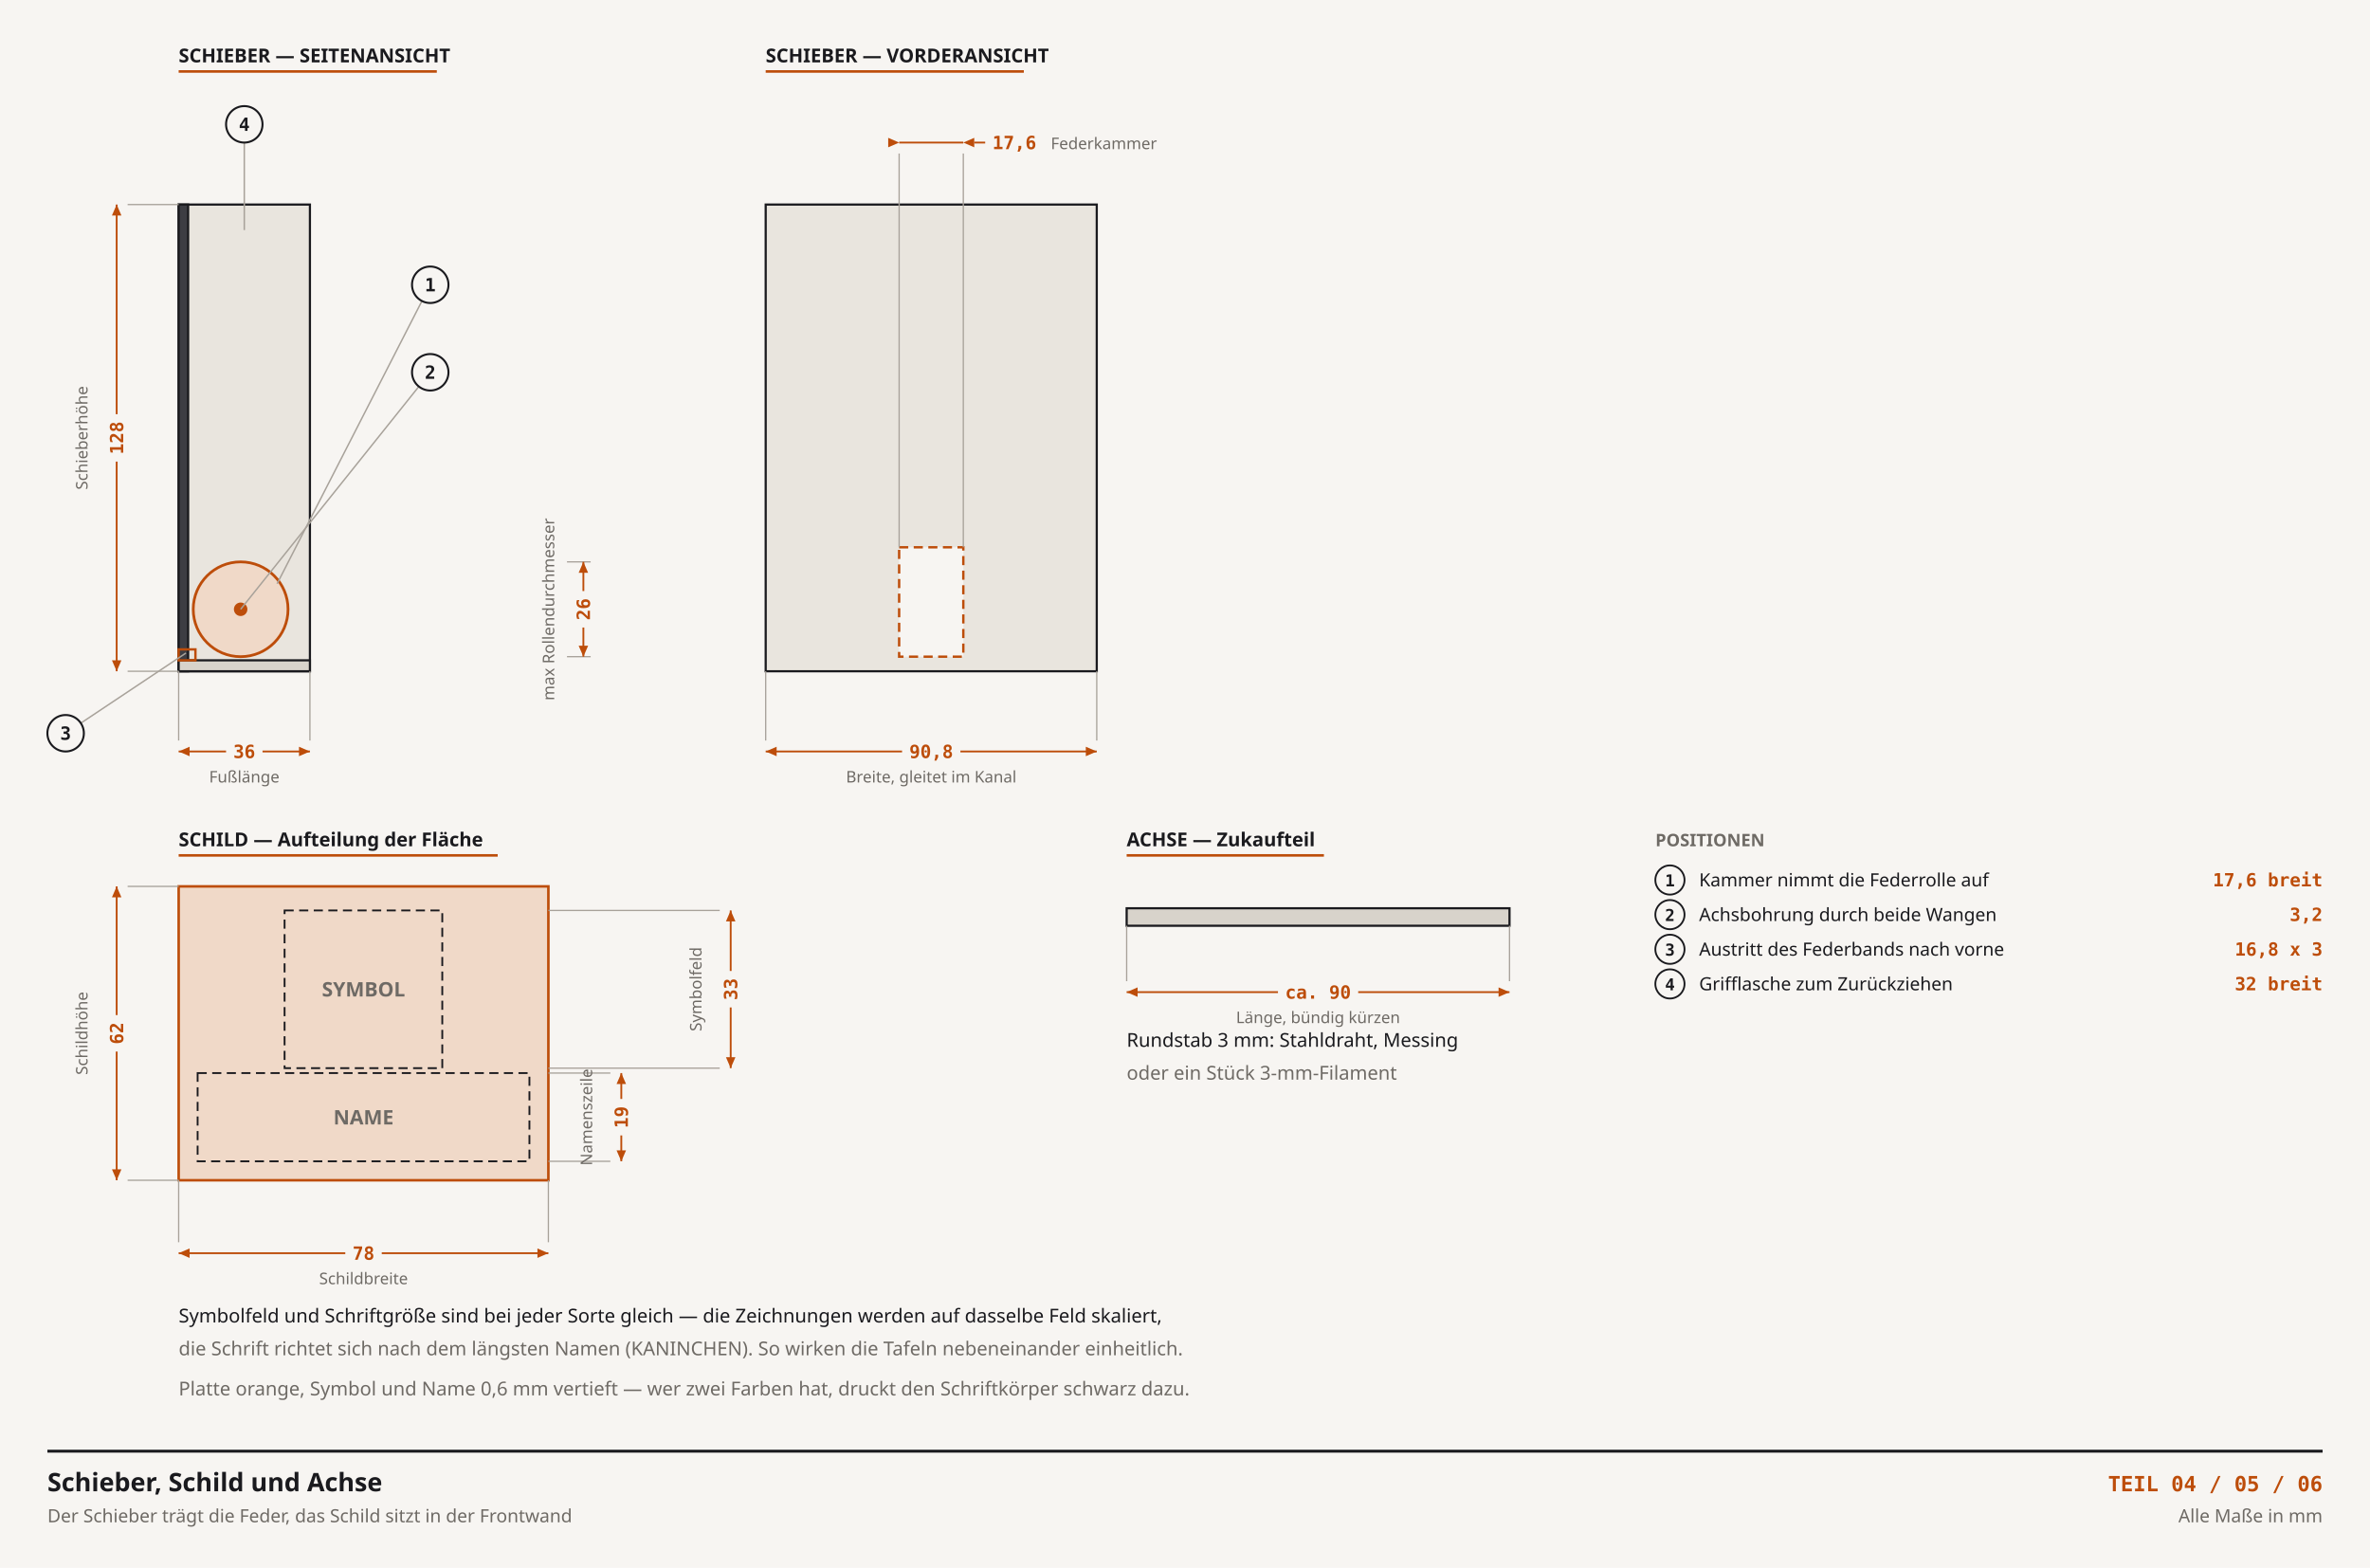
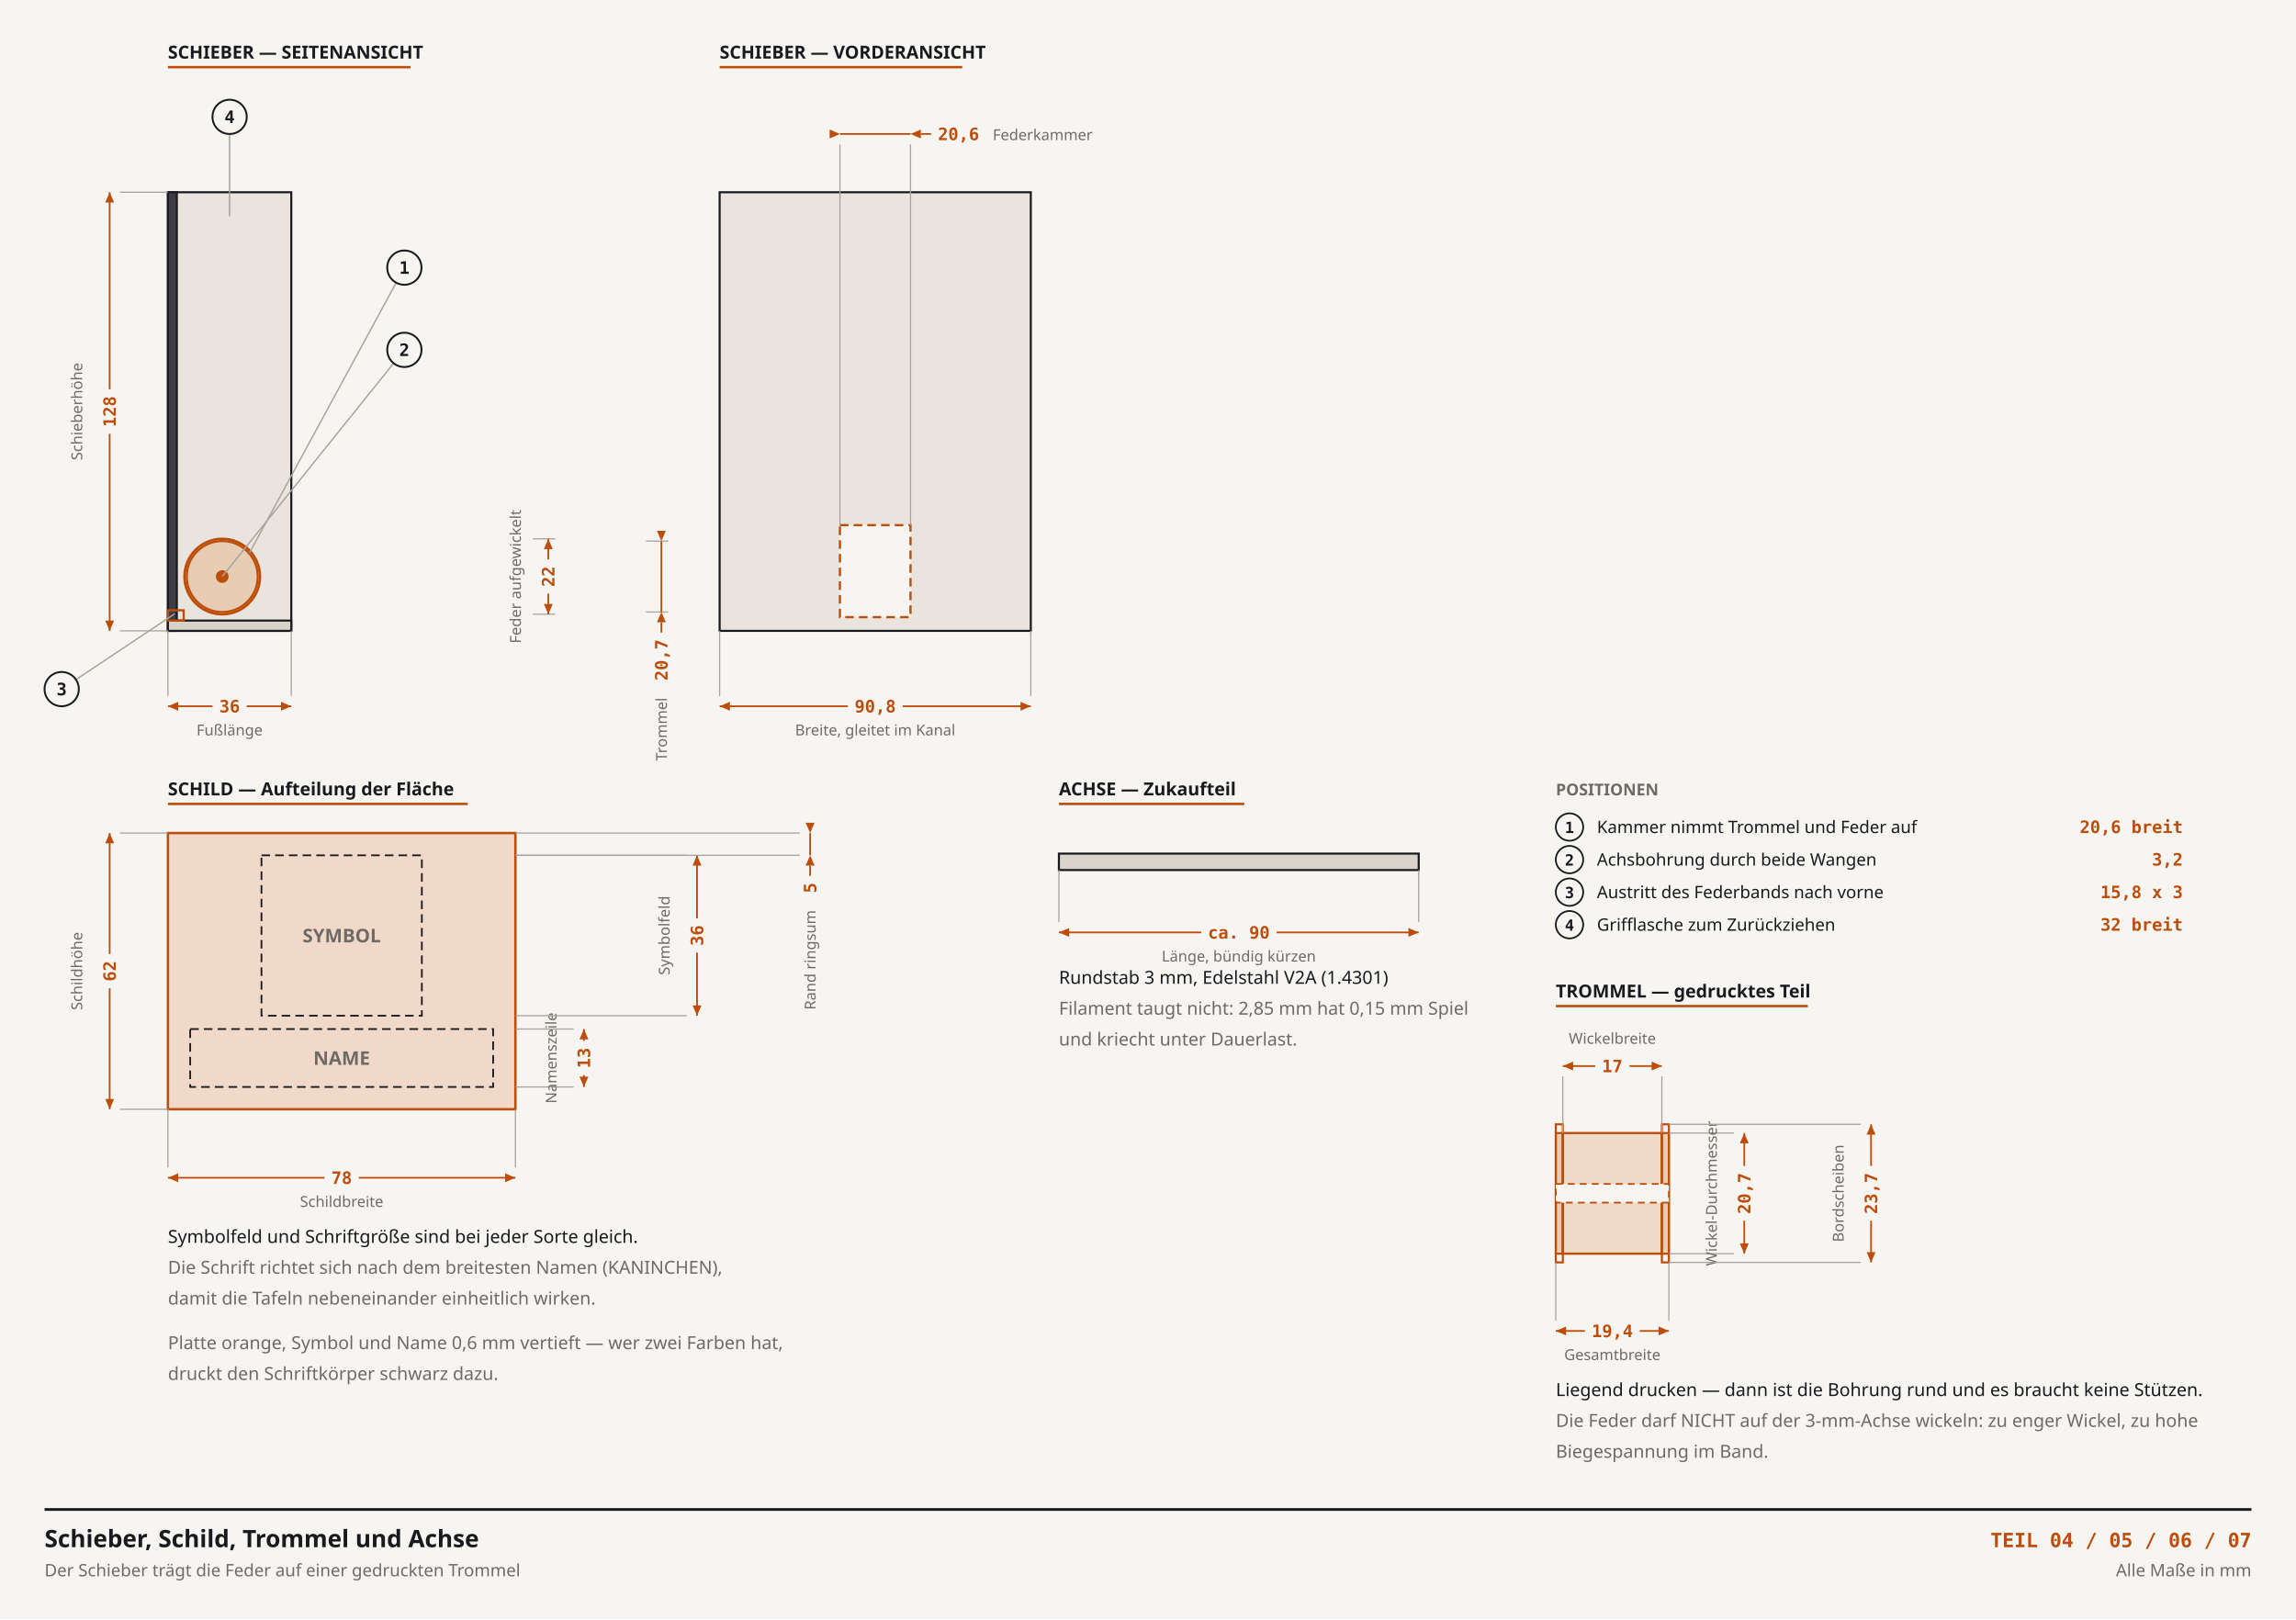
- <svg xmlns="http://www.w3.org/2000/svg" width="1300" height="860" viewBox="0 0 1300 860">
-   <rect width="1300" height="860" fill="#f7f5f2" />
+ <svg xmlns="http://www.w3.org/2000/svg" width="1340" height="945" viewBox="0 0 1340 945">
+   <rect width="1340" height="945" fill="#f7f5f2" />
  <g transform="translate(-20.0,16.2)">
    <text x="118.0" y="18.0" font-size="10.5" text-anchor="start" fill="#1a1a1e" font-weight="700" font-family="ui-sans-serif, system-ui, sans-serif">SCHIEBER — SEITENANSICHT</text>
    <line x1="118.0" y1="23.0" x2="259.6" y2="23.0" stroke="#bd4d0a" stroke-width="1.4" />
    <rect x="118.0" y="96.0" width="72.0" height="256.0" fill="#e9e5de" stroke="#1a1a1e" stroke-width="1.2" />
    <rect x="118.0" y="96.0" width="5.2" height="256.0" fill="#3d3d43" stroke="#1a1a1e" stroke-width="1.2" />
    <rect x="118.0" y="346.0" width="72.0" height="6.0" fill="#d8d3cb" stroke="#1a1a1e" stroke-width="1.2" />
-     <circle cx="152.0" cy="318.0" r="26.0" fill="#f0d9c8" stroke="#bd4d0a" stroke-width="1.5" />
-     <circle cx="152.0" cy="318.0" r="3.2" fill="#bd4d0a" stroke="#bd4d0a" stroke-width="1.0" />
+     <circle cx="149.7" cy="320.3" r="22.0" fill="#f0d9c8" stroke="#bd4d0a" stroke-width="1.5" />
+     <circle cx="149.7" cy="320.3" r="20.7" fill="#e6cdb4" stroke="#bd4d0a" stroke-width="1.2" />
+     <circle cx="149.7" cy="320.3" r="3.2" fill="#bd4d0a" stroke="#bd4d0a" stroke-width="1.0" />
    <rect x="118.0" y="340.0" width="9.2" height="6.0" fill="none" stroke="#bd4d0a" stroke-width="1.3" />
-     <line x1="172.0" y1="304.0" x2="256.0" y2="140.0" stroke="#a8a29a" stroke-width="0.8" />
+     <line x1="165.7" y1="306.3" x2="256.0" y2="140.0" stroke="#a8a29a" stroke-width="0.8" />
    <circle cx="256.0" cy="140.0" r="10.0" fill="#f7f5f2" stroke="#1a1a1e" stroke-width="1.1" />
    <text x="256.0" y="143.6" font-size="10" text-anchor="middle" fill="#1a1a1e" font-weight="700" font-family="ui-monospace, SFMono-Regular, Menlo, monospace">1</text>
-     <line x1="152.0" y1="318.0" x2="256.0" y2="188.0" stroke="#a8a29a" stroke-width="0.8" />
+     <line x1="149.7" y1="320.3" x2="256.0" y2="188.0" stroke="#a8a29a" stroke-width="0.8" />
    <circle cx="256.0" cy="188.0" r="10.0" fill="#f7f5f2" stroke="#1a1a1e" stroke-width="1.1" />
    <text x="256.0" y="191.6" font-size="10" text-anchor="middle" fill="#1a1a1e" font-weight="700" font-family="ui-monospace, SFMono-Regular, Menlo, monospace">2</text>
    <line x1="122.0" y1="342.0" x2="56.0" y2="386.0" stroke="#a8a29a" stroke-width="0.8" />
    <circle cx="56.0" cy="386.0" r="10.0" fill="#f7f5f2" stroke="#1a1a1e" stroke-width="1.1" />
    <text x="56.0" y="389.6" font-size="10" text-anchor="middle" fill="#1a1a1e" font-weight="700" font-family="ui-monospace, SFMono-Regular, Menlo, monospace">3</text>
    <line x1="154.0" y1="110.0" x2="154.0" y2="52.0" stroke="#a8a29a" stroke-width="0.8" />
    <circle cx="154.0" cy="52.0" r="10.0" fill="#f7f5f2" stroke="#1a1a1e" stroke-width="1.1" />
    <text x="154.0" y="55.6" font-size="10" text-anchor="middle" fill="#1a1a1e" font-weight="700" font-family="ui-monospace, SFMono-Regular, Menlo, monospace">4</text>
    <line x1="118.0" y1="352.0" x2="118.0" y2="390.0" stroke="#a8a29a" stroke-width="0.7" />
    <line x1="190.0" y1="352.0" x2="190.0" y2="390.0" stroke="#a8a29a" stroke-width="0.7" />
    <line x1="118.0" y1="396.0" x2="190.0" y2="396.0" stroke="#bd4d0a" stroke-width="1.0" />
    <path d="M118.0,396.0 l6.0,-2.6 l0,5.2 z" fill="#bd4d0a" />
    <path d="M190.0,396.0 l-6.0,-2.6 l0,5.2 z" fill="#bd4d0a" />
    <rect x="144.0" y="388.5" width="20.0" height="11" fill="#f7f5f2" />
    <text x="154.0" y="399.6" font-size="10" text-anchor="middle" fill="#bd4d0a" font-weight="600" font-family="ui-monospace, SFMono-Regular, Menlo, monospace">36</text>
    <text x="154.0" y="413.0" font-size="8.8" text-anchor="middle" fill="#6e6a65" font-weight="400" font-family="ui-sans-serif, system-ui, sans-serif">Fußlänge</text>
    <line x1="118.0" y1="96.0" x2="90.0" y2="96.0" stroke="#a8a29a" stroke-width="0.7" />
    <line x1="118.0" y1="352.0" x2="90.0" y2="352.0" stroke="#a8a29a" stroke-width="0.7" />
    <line x1="84.0" y1="96.0" x2="84.0" y2="352.0" stroke="#bd4d0a" stroke-width="1.0" />
    <path d="M84.0,96.0 l-2.6,6.0 l5.2,0 z" fill="#bd4d0a" />
    <path d="M84.0,352.0 l-2.6,-6.0 l5.2,0 z" fill="#bd4d0a" />
    <g transform="translate(84.0,224.0) rotate(-90)">
      <rect x="-13.0" y="-7.5" width="26.0" height="11" fill="#f7f5f2" />
      <text x="0" y="3.6" font-size="10" text-anchor="middle" fill="#bd4d0a" font-weight="600" font-family="ui-monospace, Menlo, monospace">128</text>
    </g>
    <g transform="translate(68.0,224.0) rotate(-90)">
      <text x="0" y="0" font-size="8.8" text-anchor="middle" fill="#6e6a65" font-family="ui-sans-serif, system-ui, sans-serif">Schieberhöhe</text>
    </g>
-     <line x1="331.0" y1="292.0" x2="344.0" y2="292.0" stroke="#a8a29a" stroke-width="0.7" />
-     <line x1="331.0" y1="344.0" x2="344.0" y2="344.0" stroke="#a8a29a" stroke-width="0.7" />
-     <line x1="340.0" y1="292.0" x2="340.0" y2="344.0" stroke="#bd4d0a" stroke-width="1.0" />
-     <path d="M340.0,292.0 l-2.6,6.0 l5.2,0 z" fill="#bd4d0a" />
-     <path d="M340.0,344.0 l-2.6,-6.0 l5.2,0 z" fill="#bd4d0a" />
-     <g transform="translate(340.0,318.0) rotate(-90)">
-       <rect x="-10.0" y="-7.5" width="20.0" height="11" fill="#f7f5f2" />
-       <text x="0" y="3.6" font-size="10" text-anchor="middle" fill="#bd4d0a" font-weight="600" font-family="ui-monospace, Menlo, monospace">26</text>
-     </g>
-     <g transform="translate(324.0,318.0) rotate(-90)">
-       <text x="0" y="0" font-size="8.8" text-anchor="middle" fill="#6e6a65" font-family="ui-sans-serif, system-ui, sans-serif">max Rollendurchmesser</text>
+     <line x1="331.0" y1="298.3" x2="344.0" y2="298.3" stroke="#a8a29a" stroke-width="0.7" />
+     <line x1="331.0" y1="342.3" x2="344.0" y2="342.3" stroke="#a8a29a" stroke-width="0.7" />
+     <line x1="340.0" y1="298.3" x2="340.0" y2="342.3" stroke="#bd4d0a" stroke-width="1.0" />
+     <path d="M340.0,298.3 l-2.6,6.0 l5.2,0 z" fill="#bd4d0a" />
+     <path d="M340.0,342.3 l-2.6,-6.0 l5.2,0 z" fill="#bd4d0a" />
+     <g transform="translate(340.0,320.3) rotate(-90)">
+       <rect x="-10.0" y="-7.5" width="20.0" height="11" fill="#f7f5f2" />
+       <text x="0" y="3.6" font-size="10" text-anchor="middle" fill="#bd4d0a" font-weight="600" font-family="ui-monospace, Menlo, monospace">22</text>
+     </g>
+     <g transform="translate(324.0,320.3) rotate(-90)">
+       <text x="0" y="0" font-size="8.8" text-anchor="middle" fill="#6e6a65" font-family="ui-sans-serif, system-ui, sans-serif">Feder aufgewickelt</text>
+     </g>
+     <line x1="397.0" y1="299.6" x2="410.0" y2="299.6" stroke="#a8a29a" stroke-width="0.7" />
+     <line x1="397.0" y1="341.0" x2="410.0" y2="341.0" stroke="#a8a29a" stroke-width="0.7" />
+     <line x1="406.0" y1="299.6" x2="406.0" y2="341.0" stroke="#bd4d0a" stroke-width="1.0" />
+     <path d="M406.0,299.6 l-2.6,-6.0 l5.2,0 z" fill="#bd4d0a" />
+     <path d="M406.0,341.0 l-2.6,6.0 l5.2,0 z" fill="#bd4d0a" />
+     <line x1="406.0" y1="347.0" x2="406.0" y2="353.0" stroke="#bd4d0a" stroke-width="1.0" />
+     <g transform="translate(406.0,369.0) rotate(-90)">
+       <text x="0" y="3.6" font-size="10" text-anchor="middle" fill="#bd4d0a" font-weight="600" font-family="ui-monospace, Menlo, monospace">20,7</text>
+     </g>
+     <g transform="translate(406.0,391.0) rotate(-90)">
+       <text x="0" y="3.2" font-size="8.8" text-anchor="end" fill="#6e6a65" font-family="ui-sans-serif, system-ui, sans-serif">Trommel</text>
    </g>
    <text x="440.0" y="18.0" font-size="10.5" text-anchor="start" fill="#1a1a1e" font-weight="700" font-family="ui-sans-serif, system-ui, sans-serif">SCHIEBER — VORDERANSICHT</text>
    <line x1="440.0" y1="23.0" x2="581.6" y2="23.0" stroke="#bd4d0a" stroke-width="1.4" />
    <rect x="440.0" y="96.0" width="181.6" height="256.0" fill="#e9e5de" stroke="#1a1a1e" stroke-width="1.2" />
-     <rect x="513.2" y="284.0" width="35.2" height="60.0" fill="#f7f5f2" stroke="#bd4d0a" stroke-width="1.3" stroke-dasharray="5 3" />
+     <rect x="510.2" y="290.3" width="41.2" height="53.7" fill="#f7f5f2" stroke="#bd4d0a" stroke-width="1.3" stroke-dasharray="5 3" />
    <line x1="440.0" y1="352.0" x2="440.0" y2="390.0" stroke="#a8a29a" stroke-width="0.7" />
    <line x1="621.6" y1="352.0" x2="621.6" y2="390.0" stroke="#a8a29a" stroke-width="0.7" />
    <line x1="440.0" y1="396.0" x2="621.6" y2="396.0" stroke="#bd4d0a" stroke-width="1.0" />
    <path d="M440.0,396.0 l6.0,-2.6 l0,5.2 z" fill="#bd4d0a" />
    <path d="M621.6,396.0 l-6.0,-2.6 l0,5.2 z" fill="#bd4d0a" />
    <rect x="514.8" y="388.5" width="32.0" height="11" fill="#f7f5f2" />
    <text x="530.8" y="399.6" font-size="10" text-anchor="middle" fill="#bd4d0a" font-weight="600" font-family="ui-monospace, SFMono-Regular, Menlo, monospace">90,8</text>
    <text x="530.8" y="413.0" font-size="8.8" text-anchor="middle" fill="#6e6a65" font-weight="400" font-family="ui-sans-serif, system-ui, sans-serif">Breite, gleitet im Kanal</text>
-     <line x1="513.2" y1="284.0" x2="513.2" y2="68.0" stroke="#a8a29a" stroke-width="0.7" />
-     <line x1="548.4" y1="284.0" x2="548.4" y2="68.0" stroke="#a8a29a" stroke-width="0.7" />
-     <line x1="513.2" y1="62.0" x2="548.4" y2="62.0" stroke="#bd4d0a" stroke-width="1.0" />
-     <path d="M513.2,62.0 l-6.0,-2.6 l0,5.2 z" fill="#bd4d0a" />
-     <path d="M548.4,62.0 l6.0,-2.6 l0,5.2 z" fill="#bd4d0a" />
-     <line x1="554.4" y1="62.0" x2="560.4" y2="62.0" stroke="#bd4d0a" stroke-width="1.0" />
-     <text x="576.4" y="65.6" font-size="10" text-anchor="middle" fill="#bd4d0a" font-weight="600" font-family="ui-monospace, SFMono-Regular, Menlo, monospace">17,6</text>
-     <text x="596.4" y="65.6" font-size="8.8" text-anchor="start" fill="#6e6a65" font-weight="400" font-family="ui-sans-serif, system-ui, sans-serif">Federkammer</text>
+     <line x1="510.2" y1="290.3" x2="510.2" y2="68.0" stroke="#a8a29a" stroke-width="0.7" />
+     <line x1="551.4" y1="290.3" x2="551.4" y2="68.0" stroke="#a8a29a" stroke-width="0.7" />
+     <line x1="510.2" y1="62.0" x2="551.4" y2="62.0" stroke="#bd4d0a" stroke-width="1.0" />
+     <path d="M510.2,62.0 l-6.0,-2.6 l0,5.2 z" fill="#bd4d0a" />
+     <path d="M551.4,62.0 l6.0,-2.6 l0,5.2 z" fill="#bd4d0a" />
+     <line x1="557.4" y1="62.0" x2="563.4" y2="62.0" stroke="#bd4d0a" stroke-width="1.0" />
+     <text x="579.4" y="65.6" font-size="10" text-anchor="middle" fill="#bd4d0a" font-weight="600" font-family="ui-monospace, SFMono-Regular, Menlo, monospace">20,6</text>
+     <text x="599.4" y="65.6" font-size="8.8" text-anchor="start" fill="#6e6a65" font-weight="400" font-family="ui-sans-serif, system-ui, sans-serif">Federkammer</text>
    <text x="118.0" y="448.0" font-size="10.5" text-anchor="start" fill="#1a1a1e" font-weight="700" font-family="ui-sans-serif, system-ui, sans-serif">SCHILD — Aufteilung der Fläche</text>
    <line x1="118.0" y1="453.0" x2="293.0" y2="453.0" stroke="#bd4d0a" stroke-width="1.4" />
    <rect x="118.0" y="470.0" width="202.8" height="161.2" fill="#f0d9c8" stroke="#bd4d0a" stroke-width="1.4" />
-     <rect x="176.1" y="483.2" width="86.5" height="86.5" fill="none" stroke="#1a1a1e" stroke-width="1.0" stroke-dasharray="5 3" />
-     <text x="219.4" y="530.4" font-size="11" text-anchor="middle" fill="#6e6a65" font-weight="700" font-family="ui-sans-serif, system-ui, sans-serif">SYMBOL</text>
-     <rect x="128.4" y="572.4" width="182.0" height="48.4" fill="none" stroke="#1a1a1e" stroke-width="1.0" stroke-dasharray="5 3" />
-     <text x="219.4" y="600.6" font-size="11" text-anchor="middle" fill="#6e6a65" font-weight="700" font-family="ui-sans-serif, system-ui, sans-serif">NAME</text>
+     <rect x="172.6" y="483.0" width="93.6" height="93.6" fill="none" stroke="#1a1a1e" stroke-width="1.0" stroke-dasharray="5 3" />
+     <text x="219.4" y="533.8" font-size="11" text-anchor="middle" fill="#6e6a65" font-weight="700" font-family="ui-sans-serif, system-ui, sans-serif">SYMBOL</text>
+     <rect x="131.0" y="584.4" width="176.8" height="33.8" fill="none" stroke="#1a1a1e" stroke-width="1.0" stroke-dasharray="5 3" />
+     <text x="219.4" y="605.3" font-size="11" text-anchor="middle" fill="#6e6a65" font-weight="700" font-family="ui-sans-serif, system-ui, sans-serif">NAME</text>
    <line x1="118.0" y1="631.2" x2="118.0" y2="665.2" stroke="#a8a29a" stroke-width="0.7" />
    <line x1="320.8" y1="631.2" x2="320.8" y2="665.2" stroke="#a8a29a" stroke-width="0.7" />
    <line x1="118.0" y1="671.2" x2="320.8" y2="671.2" stroke="#bd4d0a" stroke-width="1.0" />
    <path d="M118.0,671.2 l6.0,-2.6 l0,5.2 z" fill="#bd4d0a" />
    <path d="M320.8,671.2 l-6.0,-2.6 l0,5.2 z" fill="#bd4d0a" />
    <rect x="209.4" y="663.7" width="20.0" height="11" fill="#f7f5f2" />
    <text x="219.4" y="674.8" font-size="10" text-anchor="middle" fill="#bd4d0a" font-weight="600" font-family="ui-monospace, SFMono-Regular, Menlo, monospace">78</text>
    <text x="219.4" y="688.2" font-size="8.8" text-anchor="middle" fill="#6e6a65" font-weight="400" font-family="ui-sans-serif, system-ui, sans-serif">Schildbreite</text>
    <line x1="118.0" y1="470.0" x2="90.0" y2="470.0" stroke="#a8a29a" stroke-width="0.7" />
    <line x1="118.0" y1="631.2" x2="90.0" y2="631.2" stroke="#a8a29a" stroke-width="0.7" />
    <line x1="84.0" y1="470.0" x2="84.0" y2="631.2" stroke="#bd4d0a" stroke-width="1.0" />
    <path d="M84.0,470.0 l-2.6,6.0 l5.2,0 z" fill="#bd4d0a" />
    <path d="M84.0,631.2 l-2.6,-6.0 l5.2,0 z" fill="#bd4d0a" />
    <g transform="translate(84.0,550.6) rotate(-90)">
      <rect x="-10.0" y="-7.5" width="20.0" height="11" fill="#f7f5f2" />
      <text x="0" y="3.6" font-size="10" text-anchor="middle" fill="#bd4d0a" font-weight="600" font-family="ui-monospace, Menlo, monospace">62</text>
    </g>
    <g transform="translate(68.0,550.6) rotate(-90)">
      <text x="0" y="0" font-size="8.8" text-anchor="middle" fill="#6e6a65" font-family="ui-sans-serif, system-ui, sans-serif">Schildhöhe</text>
    </g>
-     <line x1="320.8" y1="572.4" x2="354.8" y2="572.4" stroke="#a8a29a" stroke-width="0.7" />
-     <line x1="320.8" y1="620.8" x2="354.8" y2="620.8" stroke="#a8a29a" stroke-width="0.7" />
-     <line x1="360.8" y1="572.4" x2="360.8" y2="620.8" stroke="#bd4d0a" stroke-width="1.0" />
-     <path d="M360.8,572.4 l-2.6,6.0 l5.2,0 z" fill="#bd4d0a" />
-     <path d="M360.8,620.8 l-2.6,-6.0 l5.2,0 z" fill="#bd4d0a" />
-     <g transform="translate(360.8,596.6) rotate(-90)">
-       <rect x="-10.0" y="-7.5" width="20.0" height="11" fill="#f7f5f2" />
-       <text x="0" y="3.6" font-size="10" text-anchor="middle" fill="#bd4d0a" font-weight="600" font-family="ui-monospace, Menlo, monospace">19</text>
-     </g>
-     <g transform="translate(344.8,596.6) rotate(-90)">
+     <line x1="320.8" y1="584.4" x2="354.8" y2="584.4" stroke="#a8a29a" stroke-width="0.7" />
+     <line x1="320.8" y1="618.2" x2="354.8" y2="618.2" stroke="#a8a29a" stroke-width="0.7" />
+     <line x1="360.8" y1="584.4" x2="360.8" y2="618.2" stroke="#bd4d0a" stroke-width="1.0" />
+     <path d="M360.8,584.4 l-2.6,6.0 l5.2,0 z" fill="#bd4d0a" />
+     <path d="M360.8,618.2 l-2.6,-6.0 l5.2,0 z" fill="#bd4d0a" />
+     <g transform="translate(360.8,601.3) rotate(-90)">
+       <rect x="-10.0" y="-7.5" width="20.0" height="11" fill="#f7f5f2" />
+       <text x="0" y="3.6" font-size="10" text-anchor="middle" fill="#bd4d0a" font-weight="600" font-family="ui-monospace, Menlo, monospace">13</text>
+     </g>
+     <g transform="translate(344.8,601.3) rotate(-90)">
      <text x="0" y="0" font-size="8.8" text-anchor="middle" fill="#6e6a65" font-family="ui-sans-serif, system-ui, sans-serif">Namenszeile</text>
    </g>
-     <line x1="320.8" y1="483.2" x2="414.8" y2="483.2" stroke="#a8a29a" stroke-width="0.7" />
-     <line x1="320.8" y1="569.7" x2="414.8" y2="569.7" stroke="#a8a29a" stroke-width="0.7" />
-     <line x1="420.8" y1="483.2" x2="420.8" y2="569.7" stroke="#bd4d0a" stroke-width="1.0" />
-     <path d="M420.8,483.2 l-2.6,6.0 l5.2,0 z" fill="#bd4d0a" />
-     <path d="M420.8,569.7 l-2.6,-6.0 l5.2,0 z" fill="#bd4d0a" />
-     <g transform="translate(420.8,526.4) rotate(-90)">
-       <rect x="-10.0" y="-7.5" width="20.0" height="11" fill="#f7f5f2" />
-       <text x="0" y="3.6" font-size="10" text-anchor="middle" fill="#bd4d0a" font-weight="600" font-family="ui-monospace, Menlo, monospace">33</text>
-     </g>
-     <g transform="translate(404.8,526.4) rotate(-90)">
+     <line x1="320.8" y1="483.0" x2="420.8" y2="483.0" stroke="#a8a29a" stroke-width="0.7" />
+     <line x1="320.8" y1="576.6" x2="420.8" y2="576.6" stroke="#a8a29a" stroke-width="0.7" />
+     <line x1="426.8" y1="483.0" x2="426.8" y2="576.6" stroke="#bd4d0a" stroke-width="1.0" />
+     <path d="M426.8,483.0 l-2.6,6.0 l5.2,0 z" fill="#bd4d0a" />
+     <path d="M426.8,576.6 l-2.6,-6.0 l5.2,0 z" fill="#bd4d0a" />
+     <g transform="translate(426.8,529.8) rotate(-90)">
+       <rect x="-10.0" y="-7.5" width="20.0" height="11" fill="#f7f5f2" />
+       <text x="0" y="3.6" font-size="10" text-anchor="middle" fill="#bd4d0a" font-weight="600" font-family="ui-monospace, Menlo, monospace">36</text>
+     </g>
+     <g transform="translate(410.8,529.8) rotate(-90)">
      <text x="0" y="0" font-size="8.8" text-anchor="middle" fill="#6e6a65" font-family="ui-sans-serif, system-ui, sans-serif">Symbolfeld</text>
    </g>
-     <text x="118.0" y="709.2" font-size="10.5" text-anchor="start" fill="#1a1a1e" font-weight="400" font-family="ui-sans-serif, system-ui, sans-serif">Symbolfeld und Schriftgröße sind bei jeder Sorte gleich — die Zeichnungen werden auf dasselbe Feld skaliert,</text>
-     <text x="118.0" y="727.2" font-size="10.5" text-anchor="start" fill="#6e6a65" font-weight="400" font-family="ui-sans-serif, system-ui, sans-serif">die Schrift richtet sich nach dem längsten Namen (KANINCHEN). So wirken die Tafeln nebeneinander einheitlich.</text>
-     <text x="118.0" y="749.2" font-size="10.5" text-anchor="start" fill="#6e6a65" font-weight="400" font-family="ui-sans-serif, system-ui, sans-serif">Platte orange, Symbol und Name 0,6 mm vertieft — wer zwei Farben hat, druckt den Schriftkörper schwarz dazu.</text>
+     <line x1="320.8" y1="470.0" x2="486.8" y2="470.0" stroke="#a8a29a" stroke-width="0.7" />
+     <line x1="320.8" y1="483.0" x2="486.8" y2="483.0" stroke="#a8a29a" stroke-width="0.7" />
+     <line x1="492.8" y1="470.0" x2="492.8" y2="483.0" stroke="#bd4d0a" stroke-width="1.0" />
+     <path d="M492.8,470.0 l-2.6,-6.0 l5.2,0 z" fill="#bd4d0a" />
+     <path d="M492.8,483.0 l-2.6,6.0 l5.2,0 z" fill="#bd4d0a" />
+     <line x1="492.8" y1="489.0" x2="492.8" y2="495.0" stroke="#bd4d0a" stroke-width="1.0" />
+     <g transform="translate(492.8,502.0) rotate(-90)">
+       <text x="0" y="3.6" font-size="10" text-anchor="middle" fill="#bd4d0a" font-weight="600" font-family="ui-monospace, Menlo, monospace">5</text>
+     </g>
+     <g transform="translate(492.8,515.0) rotate(-90)">
+       <text x="0" y="3.2" font-size="8.8" text-anchor="end" fill="#6e6a65" font-family="ui-sans-serif, system-ui, sans-serif">Rand ringsum</text>
+     </g>
+     <text x="118.0" y="709.2" font-size="10.5" text-anchor="start" fill="#1a1a1e" font-weight="400" font-family="ui-sans-serif, system-ui, sans-serif">Symbolfeld und Schriftgröße sind bei jeder Sorte gleich.</text>
+     <text x="118.0" y="727.2" font-size="10.5" text-anchor="start" fill="#6e6a65" font-weight="400" font-family="ui-sans-serif, system-ui, sans-serif">Die Schrift richtet sich nach dem breitesten Namen (KANINCHEN),</text>
+     <text x="118.0" y="745.2" font-size="10.5" text-anchor="start" fill="#6e6a65" font-weight="400" font-family="ui-sans-serif, system-ui, sans-serif">damit die Tafeln nebeneinander einheitlich wirken.</text>
+     <text x="118.0" y="771.2" font-size="10.5" text-anchor="start" fill="#6e6a65" font-weight="400" font-family="ui-sans-serif, system-ui, sans-serif">Platte orange, Symbol und Name 0,6 mm vertieft — wer zwei Farben hat,</text>
+     <text x="118.0" y="789.2" font-size="10.5" text-anchor="start" fill="#6e6a65" font-weight="400" font-family="ui-sans-serif, system-ui, sans-serif">druckt den Schriftkörper schwarz dazu.</text>
    <text x="638.0" y="448.0" font-size="10.5" text-anchor="start" fill="#1a1a1e" font-weight="700" font-family="ui-sans-serif, system-ui, sans-serif">ACHSE — Zukaufteil</text>
    <line x1="638.0" y1="453.0" x2="746.2" y2="453.0" stroke="#bd4d0a" stroke-width="1.4" />
    <rect x="638.0" y="482.0" width="210.0" height="9.6" fill="#d8d3cb" stroke="#1a1a1e" stroke-width="1.2" />
    <line x1="638.0" y1="491.6" x2="638.0" y2="522.0" stroke="#a8a29a" stroke-width="0.7" />
    <line x1="848.0" y1="491.6" x2="848.0" y2="522.0" stroke="#a8a29a" stroke-width="0.7" />
    <line x1="638.0" y1="528.0" x2="848.0" y2="528.0" stroke="#bd4d0a" stroke-width="1.0" />
    <path d="M638.0,528.0 l6.0,-2.6 l0,5.2 z" fill="#bd4d0a" />
    <path d="M848.0,528.0 l-6.0,-2.6 l0,5.2 z" fill="#bd4d0a" />
    <rect x="721.0" y="520.5" width="44.0" height="11" fill="#f7f5f2" />
    <text x="743.0" y="531.6" font-size="10" text-anchor="middle" fill="#bd4d0a" font-weight="600" font-family="ui-monospace, SFMono-Regular, Menlo, monospace">ca. 90</text>
    <text x="743.0" y="545.0" font-size="8.8" text-anchor="middle" fill="#6e6a65" font-weight="400" font-family="ui-sans-serif, system-ui, sans-serif">Länge, bündig kürzen</text>
-     <text x="638.0" y="558.0" font-size="10.5" text-anchor="start" fill="#1a1a1e" font-weight="400" font-family="ui-sans-serif, system-ui, sans-serif">Rundstab 3 mm: Stahldraht, Messing</text>
-     <text x="638.0" y="576.0" font-size="10.5" text-anchor="start" fill="#6e6a65" font-weight="400" font-family="ui-sans-serif, system-ui, sans-serif">oder ein Stück 3-mm-Filament</text>
+     <text x="638.0" y="558.0" font-size="10.5" text-anchor="start" fill="#1a1a1e" font-weight="400" font-family="ui-sans-serif, system-ui, sans-serif">Rundstab 3 mm, Edelstahl V2A (1.4301)</text>
+     <text x="638.0" y="576.0" font-size="10.5" text-anchor="start" fill="#6e6a65" font-weight="400" font-family="ui-sans-serif, system-ui, sans-serif">Filament taugt nicht: 2,85 mm hat 0,15 mm Spiel</text>
+     <text x="638.0" y="594.0" font-size="10.5" text-anchor="start" fill="#6e6a65" font-weight="400" font-family="ui-sans-serif, system-ui, sans-serif">und kriecht unter Dauerlast.</text>
+     <text x="928.0" y="566.0" font-size="10.5" text-anchor="start" fill="#1a1a1e" font-weight="700" font-family="ui-sans-serif, system-ui, sans-serif">TROMMEL — gedrucktes Teil</text>
+     <line x1="928.0" y1="571.0" x2="1075.1" y2="571.0" stroke="#bd4d0a" stroke-width="1.4" />
+     <rect x="928.0" y="645.1" width="4.1" height="70.4" fill="#e6cdb4" stroke="#bd4d0a" stroke-width="1.2" />
+     <rect x="932.1" y="645.1" width="57.8" height="70.4" fill="#f0d9c8" stroke="#bd4d0a" stroke-width="1.3" />
+     <rect x="989.9" y="645.1" width="4.1" height="70.4" fill="#e6cdb4" stroke="#bd4d0a" stroke-width="1.2" />
+     <rect x="928.0" y="640.0" width="4.1" height="80.6" fill="none" stroke="#bd4d0a" stroke-width="1.2" />
+     <rect x="989.9" y="640.0" width="4.1" height="80.6" fill="none" stroke="#bd4d0a" stroke-width="1.2" />
+     <rect x="928.0" y="674.8" width="66.0" height="10.9" fill="#f7f5f2" stroke="#bd4d0a" stroke-width="1.0" stroke-dasharray="4 3" />
+     <line x1="928.0" y1="720.6" x2="928.0" y2="754.6" stroke="#a8a29a" stroke-width="0.7" />
+     <line x1="994.0" y1="720.6" x2="994.0" y2="754.6" stroke="#a8a29a" stroke-width="0.7" />
+     <line x1="928.0" y1="760.6" x2="994.0" y2="760.6" stroke="#bd4d0a" stroke-width="1.0" />
+     <path d="M928.0,760.6 l6.0,-2.6 l0,5.2 z" fill="#bd4d0a" />
+     <path d="M994.0,760.6 l-6.0,-2.6 l0,5.2 z" fill="#bd4d0a" />
+     <rect x="945.0" y="753.1" width="32.0" height="11" fill="#f7f5f2" />
+     <text x="961.0" y="764.2" font-size="10" text-anchor="middle" fill="#bd4d0a" font-weight="600" font-family="ui-monospace, SFMono-Regular, Menlo, monospace">19,4</text>
+     <text x="961.0" y="777.6" font-size="8.8" text-anchor="middle" fill="#6e6a65" font-weight="400" font-family="ui-sans-serif, system-ui, sans-serif">Gesamtbreite</text>
+     <line x1="932.1" y1="645.1" x2="932.1" y2="612.0" stroke="#a8a29a" stroke-width="0.7" />
+     <line x1="989.9" y1="645.1" x2="989.9" y2="612.0" stroke="#a8a29a" stroke-width="0.7" />
+     <line x1="932.1" y1="606.0" x2="989.9" y2="606.0" stroke="#bd4d0a" stroke-width="1.0" />
+     <path d="M932.1,606.0 l6.0,-2.6 l0,5.2 z" fill="#bd4d0a" />
+     <path d="M989.9,606.0 l-6.0,-2.6 l0,5.2 z" fill="#bd4d0a" />
+     <rect x="951.0" y="598.5" width="20.0" height="11" fill="#f7f5f2" />
+     <text x="961.0" y="609.6" font-size="10" text-anchor="middle" fill="#bd4d0a" font-weight="600" font-family="ui-monospace, SFMono-Regular, Menlo, monospace">17</text>
+     <text x="961.0" y="593.0" font-size="8.8" text-anchor="middle" fill="#6e6a65" font-weight="400" font-family="ui-sans-serif, system-ui, sans-serif">Wickelbreite</text>
+     <line x1="994.0" y1="645.1" x2="1032.0" y2="645.1" stroke="#a8a29a" stroke-width="0.7" />
+     <line x1="994.0" y1="715.5" x2="1032.0" y2="715.5" stroke="#a8a29a" stroke-width="0.7" />
+     <line x1="1038.0" y1="645.1" x2="1038.0" y2="715.5" stroke="#bd4d0a" stroke-width="1.0" />
+     <path d="M1038.0,645.1 l-2.6,6.0 l5.2,0 z" fill="#bd4d0a" />
+     <path d="M1038.0,715.5 l-2.6,-6.0 l5.2,0 z" fill="#bd4d0a" />
+     <g transform="translate(1038.0,680.3) rotate(-90)">
+       <rect x="-16.0" y="-7.5" width="32.0" height="11" fill="#f7f5f2" />
+       <text x="0" y="3.6" font-size="10" text-anchor="middle" fill="#bd4d0a" font-weight="600" font-family="ui-monospace, Menlo, monospace">20,7</text>
+     </g>
+     <g transform="translate(1022.0,680.3) rotate(-90)">
+       <text x="0" y="0" font-size="8.8" text-anchor="middle" fill="#6e6a65" font-family="ui-sans-serif, system-ui, sans-serif">Wickel-Durchmesser</text>
+     </g>
+     <line x1="994.0" y1="640.0" x2="1106.0" y2="640.0" stroke="#a8a29a" stroke-width="0.7" />
+     <line x1="994.0" y1="720.6" x2="1106.0" y2="720.6" stroke="#a8a29a" stroke-width="0.7" />
+     <line x1="1112.0" y1="640.0" x2="1112.0" y2="720.6" stroke="#bd4d0a" stroke-width="1.0" />
+     <path d="M1112.0,640.0 l-2.6,6.0 l5.2,0 z" fill="#bd4d0a" />
+     <path d="M1112.0,720.6 l-2.6,-6.0 l5.2,0 z" fill="#bd4d0a" />
+     <g transform="translate(1112.0,680.3) rotate(-90)">
+       <rect x="-16.0" y="-7.5" width="32.0" height="11" fill="#f7f5f2" />
+       <text x="0" y="3.6" font-size="10" text-anchor="middle" fill="#bd4d0a" font-weight="600" font-family="ui-monospace, Menlo, monospace">23,7</text>
+     </g>
+     <g transform="translate(1096.0,680.3) rotate(-90)">
+       <text x="0" y="0" font-size="8.8" text-anchor="middle" fill="#6e6a65" font-family="ui-sans-serif, system-ui, sans-serif">Bordscheiben</text>
+     </g>
+     <text x="928.0" y="798.6" font-size="10.5" text-anchor="start" fill="#1a1a1e" font-weight="400" font-family="ui-sans-serif, system-ui, sans-serif">Liegend drucken — dann ist die Bohrung rund und es braucht keine Stützen.</text>
+     <text x="928.0" y="816.6" font-size="10.5" text-anchor="start" fill="#6e6a65" font-weight="400" font-family="ui-sans-serif, system-ui, sans-serif">Die Feder darf NICHT auf der 3-mm-Achse wickeln: zu enger Wickel, zu hohe</text>
+     <text x="928.0" y="834.6" font-size="10.5" text-anchor="start" fill="#6e6a65" font-weight="400" font-family="ui-sans-serif, system-ui, sans-serif">Biegespannung im Band.</text>
    <text x="928.0" y="448.0" font-size="9.5" text-anchor="start" fill="#6e6a65" font-weight="700" font-family="ui-sans-serif, system-ui, sans-serif">POSITIONEN</text>
    <circle cx="936.0" cy="466.5" r="8.0" fill="none" stroke="#1a1a1e" stroke-width="1.0" />
    <text x="936.0" y="470.0" font-size="9" text-anchor="middle" fill="#1a1a1e" font-weight="700" font-family="ui-monospace, SFMono-Regular, Menlo, monospace">1</text>
-     <text x="952.0" y="470.0" font-size="10" text-anchor="start" fill="#1a1a1e" font-weight="400" font-family="ui-sans-serif, system-ui, sans-serif">Kammer nimmt die Federrolle auf</text>
-     <text x="1294.0" y="470.0" font-size="10" text-anchor="end" fill="#bd4d0a" font-weight="600" font-family="ui-monospace, SFMono-Regular, Menlo, monospace">17,6 breit</text>
+     <text x="952.0" y="470.0" font-size="10" text-anchor="start" fill="#1a1a1e" font-weight="400" font-family="ui-sans-serif, system-ui, sans-serif">Kammer nimmt Trommel und Feder auf</text>
+     <text x="1294.0" y="470.0" font-size="10" text-anchor="end" fill="#bd4d0a" font-weight="600" font-family="ui-monospace, SFMono-Regular, Menlo, monospace">20,6 breit</text>
    <circle cx="936.0" cy="485.5" r="8.0" fill="none" stroke="#1a1a1e" stroke-width="1.0" />
    <text x="936.0" y="489.0" font-size="9" text-anchor="middle" fill="#1a1a1e" font-weight="700" font-family="ui-monospace, SFMono-Regular, Menlo, monospace">2</text>
    <text x="952.0" y="489.0" font-size="10" text-anchor="start" fill="#1a1a1e" font-weight="400" font-family="ui-sans-serif, system-ui, sans-serif">Achsbohrung durch beide Wangen</text>
    <text x="1294.0" y="489.0" font-size="10" text-anchor="end" fill="#bd4d0a" font-weight="600" font-family="ui-monospace, SFMono-Regular, Menlo, monospace">3,2</text>
    <circle cx="936.0" cy="504.5" r="8.0" fill="none" stroke="#1a1a1e" stroke-width="1.0" />
    <text x="936.0" y="508.0" font-size="9" text-anchor="middle" fill="#1a1a1e" font-weight="700" font-family="ui-monospace, SFMono-Regular, Menlo, monospace">3</text>
    <text x="952.0" y="508.0" font-size="10" text-anchor="start" fill="#1a1a1e" font-weight="400" font-family="ui-sans-serif, system-ui, sans-serif">Austritt des Federbands nach vorne</text>
-     <text x="1294.0" y="508.0" font-size="10" text-anchor="end" fill="#bd4d0a" font-weight="600" font-family="ui-monospace, SFMono-Regular, Menlo, monospace">16,8 x 3</text>
+     <text x="1294.0" y="508.0" font-size="10" text-anchor="end" fill="#bd4d0a" font-weight="600" font-family="ui-monospace, SFMono-Regular, Menlo, monospace">15,8 x 3</text>
    <circle cx="936.0" cy="523.5" r="8.0" fill="none" stroke="#1a1a1e" stroke-width="1.0" />
    <text x="936.0" y="527.0" font-size="9" text-anchor="middle" fill="#1a1a1e" font-weight="700" font-family="ui-monospace, SFMono-Regular, Menlo, monospace">4</text>
    <text x="952.0" y="527.0" font-size="10" text-anchor="start" fill="#1a1a1e" font-weight="400" font-family="ui-sans-serif, system-ui, sans-serif">Grifflasche zum Zurückziehen</text>
    <text x="1294.0" y="527.0" font-size="10" text-anchor="end" fill="#bd4d0a" font-weight="600" font-family="ui-monospace, SFMono-Regular, Menlo, monospace">32 breit</text>
  </g>
-   <line x1="26" y1="796" x2="1274" y2="796" stroke="#1a1a1e" stroke-width="1.6" />
-   <text x="26" y="818" font-size="14" fill="#1a1a1e" font-weight="700" font-family="ui-sans-serif, system-ui, sans-serif">Schieber, Schild und Achse</text>
-   <text x="26" y="835" font-size="10" fill="#6e6a65" font-family="ui-sans-serif, system-ui, sans-serif">Der Schieber trägt die Feder, das Schild sitzt in der Frontwand</text>
-   <text x="1274" y="818" font-size="11.5" fill="#bd4d0a" font-weight="700" text-anchor="end" font-family="ui-monospace, Menlo, monospace">TEIL 04 / 05 / 06</text>
-   <text x="1274" y="835" font-size="10" fill="#6e6a65" text-anchor="end" font-family="ui-sans-serif, system-ui, sans-serif">Alle Maße in mm</text>
+   <line x1="26" y1="881" x2="1314" y2="881" stroke="#1a1a1e" stroke-width="1.6" />
+   <text x="26" y="903" font-size="14" fill="#1a1a1e" font-weight="700" font-family="ui-sans-serif, system-ui, sans-serif">Schieber, Schild, Trommel und Achse</text>
+   <text x="26" y="920" font-size="10" fill="#6e6a65" font-family="ui-sans-serif, system-ui, sans-serif">Der Schieber trägt die Feder auf einer gedruckten Trommel</text>
+   <text x="1314" y="903" font-size="11.5" fill="#bd4d0a" font-weight="700" text-anchor="end" font-family="ui-monospace, Menlo, monospace">TEIL 04 / 05 / 06 / 07</text>
+   <text x="1314" y="920" font-size="10" fill="#6e6a65" text-anchor="end" font-family="ui-sans-serif, system-ui, sans-serif">Alle Maße in mm</text>
</svg>
